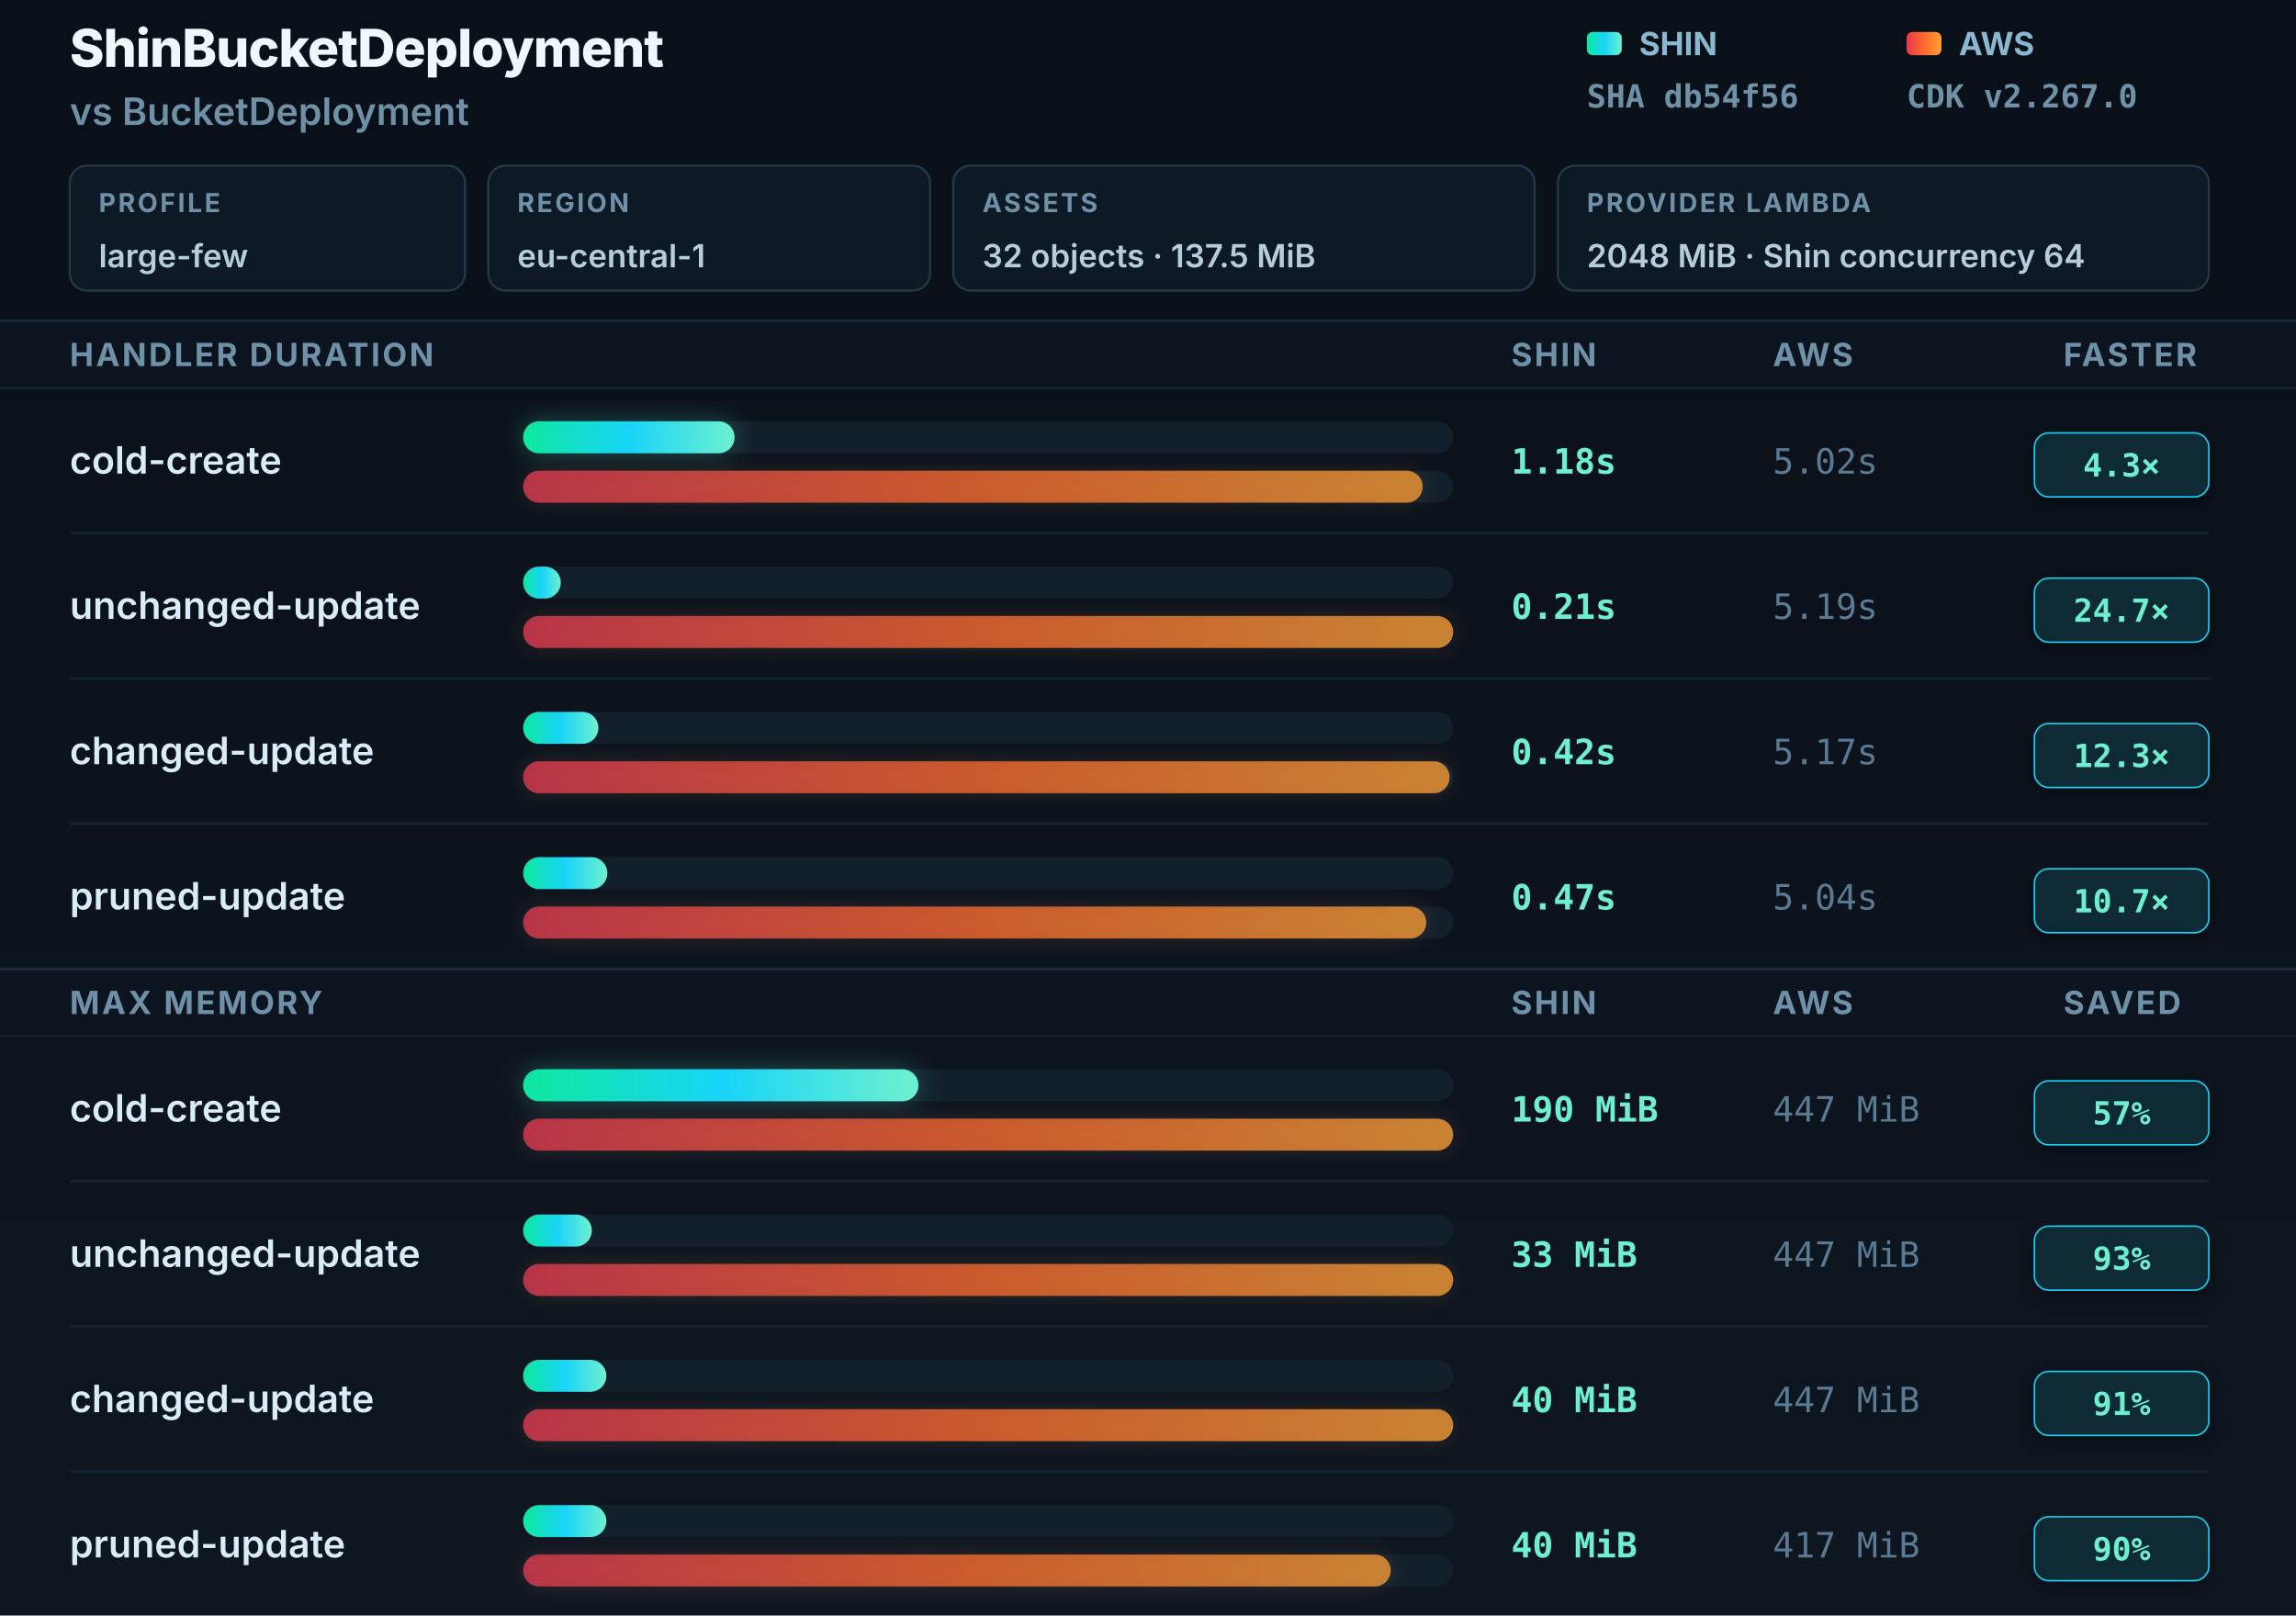
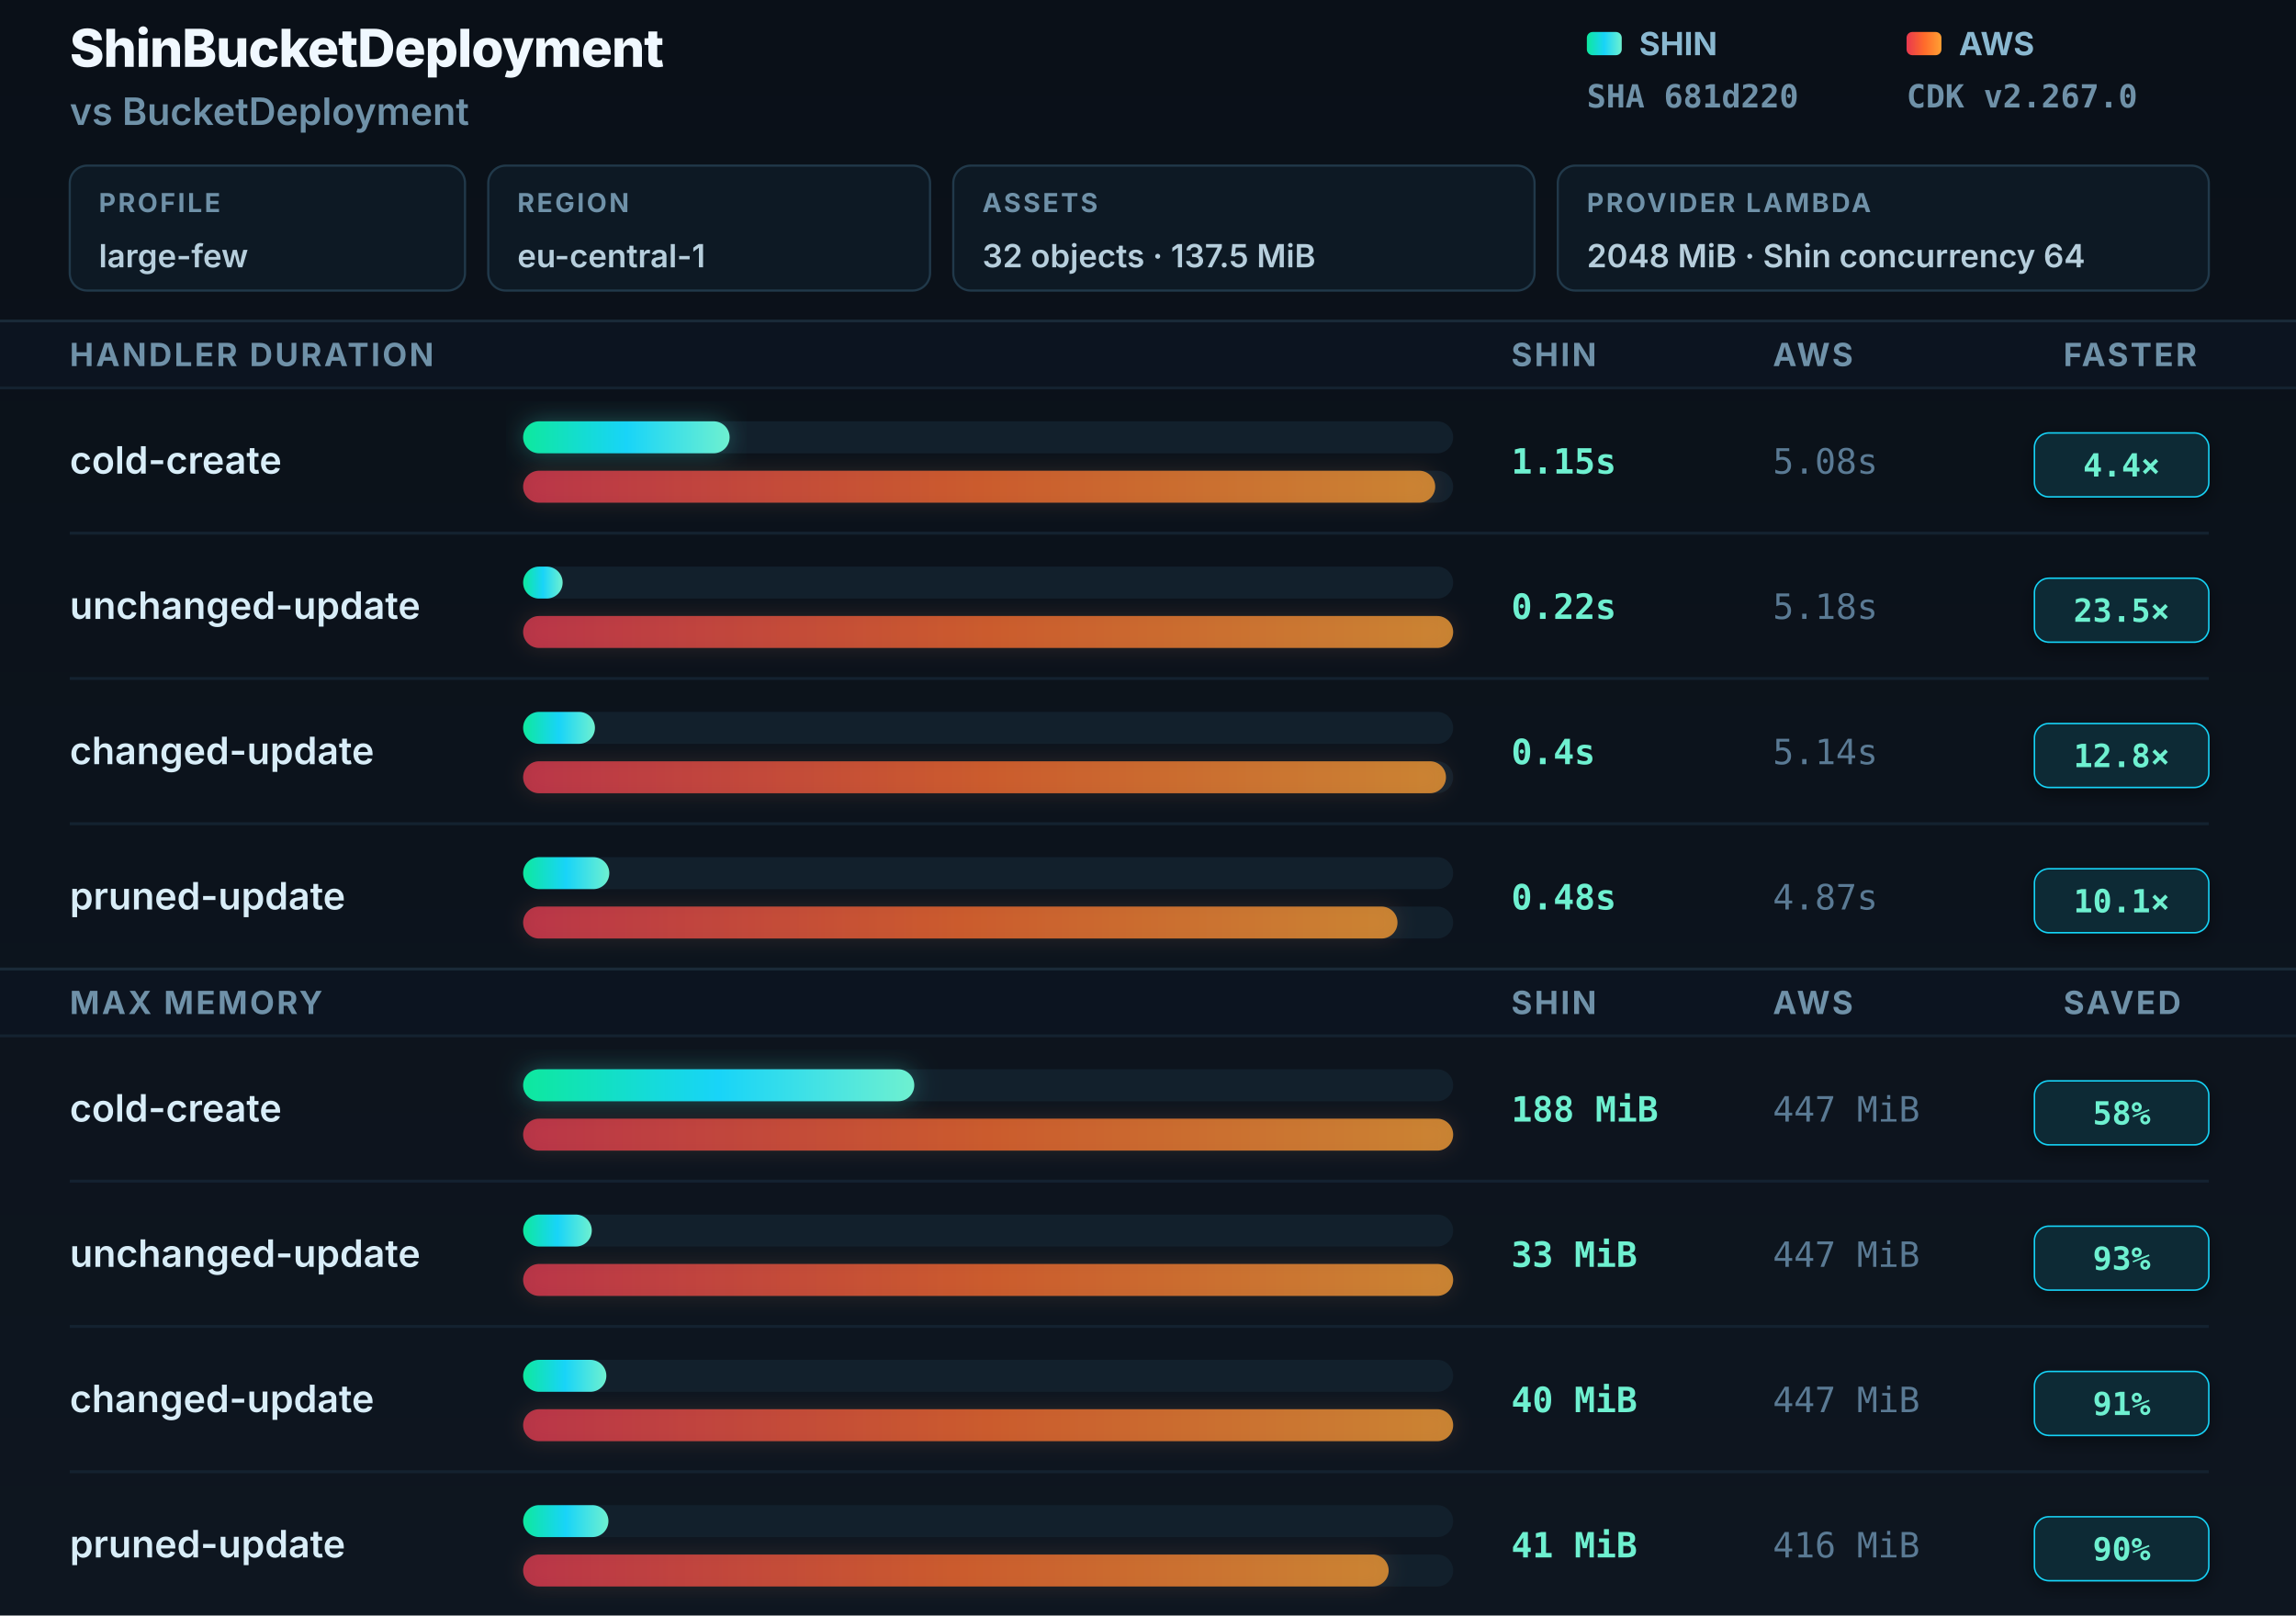
<svg xmlns="http://www.w3.org/2000/svg" width="790" height="556" viewBox="0 0 790 556" role="img" aria-labelledby="title desc">
  <defs>
    <linearGradient id="shin" x1="0" y1="0" x2="1" y2="0">
      <stop offset="0" stop-color="#0ee89e" />
      <stop offset="0.5" stop-color="#18d4f8" />
      <stop offset="1" stop-color="#6ef0d0" />
    </linearGradient>
    <linearGradient id="aws" x1="0" y1="0" x2="1" y2="0">
      <stop offset="0" stop-color="#e8384f" />
      <stop offset="0.5" stop-color="#ff6a2b" />
      <stop offset="1" stop-color="#ffa033" />
    </linearGradient>
    <linearGradient id="bgGrad" x1="0" y1="0" x2="0" y2="1">
      <stop offset="0" stop-color="#0a1018" />
      <stop offset="1" stop-color="#0e1620" />
    </linearGradient>
    <filter id="gS" x="-8%" y="-60%" width="116%" height="220%">
      <feGaussianBlur in="SourceGraphic" stdDeviation="4" />
      <feColorMatrix type="matrix" values="0 0 0 0 0.06 0 0 0 0 0.85 0 0 0 0 0.7 0 0 0 0.6 0" />
    </filter>
    <filter id="gA" x="-8%" y="-60%" width="116%" height="220%">
      <feGaussianBlur in="SourceGraphic" stdDeviation="3.5" />
      <feColorMatrix type="matrix" values="0 0 0 0 0.95 0 0 0 0 0.35 0 0 0 0 0.15 0 0 0 0.4 0" />
    </filter>
    <filter id="badgeShadow" x="-20%" y="-30%" width="140%" height="160%">
      <feDropShadow dx="0" dy="2" stdDeviation="3" flood-color="#000" flood-opacity="0.4" />
    </filter>
  </defs>
  <rect width="790" height="556" fill="url(#bgGrad)" />
  <text x="24" y="23" font-family="Inter, -apple-system, sans-serif" font-size="18" font-weight="800" fill="#f0f8ff" letter-spacing="-0.3">ShinBucketDeployment</text>
  <text x="24" y="43" font-family="Inter, -apple-system, sans-serif" font-size="13" font-weight="600" fill="#6f91a8">vs BucketDeployment</text>
  <rect x="24" y="57" width="136" height="43" rx="6" fill="#0d1924" stroke="#21394a" stroke-width="0.75" />
  <text x="34" y="73" font-family="Inter, -apple-system, sans-serif" font-size="9" font-weight="700" fill="#6f91a8" letter-spacing="0.8">PROFILE</text>
  <text x="34" y="92" font-family="Inter, -apple-system, sans-serif" font-size="11" font-weight="600" fill="#b6cedc">large-few</text>
  <rect x="168" y="57" width="152" height="43" rx="6" fill="#0d1924" stroke="#21394a" stroke-width="0.75" />
  <text x="178" y="73" font-family="Inter, -apple-system, sans-serif" font-size="9" font-weight="700" fill="#6f91a8" letter-spacing="0.8">REGION</text>
  <text x="178" y="92" font-family="Inter, -apple-system, sans-serif" font-size="11" font-weight="600" fill="#b6cedc">eu-central-1</text>
  <rect x="328" y="57" width="200" height="43" rx="6" fill="#0d1924" stroke="#21394a" stroke-width="0.75" />
  <text x="338" y="73" font-family="Inter, -apple-system, sans-serif" font-size="9" font-weight="700" fill="#6f91a8" letter-spacing="0.8">ASSETS</text>
  <text x="338" y="92" font-family="Inter, -apple-system, sans-serif" font-size="11" font-weight="600" fill="#b6cedc">32 objects · 137.5 MiB</text>
  <rect x="536" y="57" width="224" height="43" rx="6" fill="#0d1924" stroke="#21394a" stroke-width="0.75" />
  <text x="546" y="73" font-family="Inter, -apple-system, sans-serif" font-size="9" font-weight="700" fill="#6f91a8" letter-spacing="0.8">PROVIDER LAMBDA</text>
  <text x="546" y="92" font-family="Inter, -apple-system, sans-serif" font-size="11" font-weight="600" fill="#b6cedc">2048 MiB · Shin concurrency 64</text>
  <rect x="546" y="11" width="12" height="8" rx="2" fill="url(#shin)" />
  <text x="564" y="19" font-family="Inter, -apple-system, sans-serif" font-size="11" font-weight="700" fill="#8ab8d0">SHIN</text>
-   <text x="546" y="37" font-family="JetBrains Mono, monospace" font-size="11" font-weight="600" fill="#6f91a8">SHA db54f56</text>
+   <text x="546" y="37" font-family="JetBrains Mono, monospace" font-size="11" font-weight="600" fill="#6f91a8">SHA 681d220</text>
  <rect x="656" y="11" width="12" height="8" rx="2" fill="url(#aws)" />
  <text x="674" y="19" font-family="Inter, -apple-system, sans-serif" font-size="11" font-weight="700" fill="#8ab8d0">AWS</text>
  <text x="656" y="37" font-family="JetBrains Mono, monospace" font-size="11" font-weight="600" fill="#6f91a8">CDK v2.267.0</text>
  <rect x="0" y="110" width="790" height="1" fill="#1a2a38" />
  <rect y="111" width="790" height="22" fill="#0c1420" />
  <text x="24" y="126" font-family="Inter, -apple-system, sans-serif" font-size="11" font-weight="700" fill="#6f91a8" letter-spacing="0.8">HANDLER DURATION</text>
  <text x="520" y="126" font-family="Inter, -apple-system, sans-serif" font-size="11" font-weight="700" fill="#6f91a8" letter-spacing="0.8">SHIN</text>
  <text x="610" y="126" font-family="Inter, -apple-system, sans-serif" font-size="11" font-weight="700" fill="#6f91a8" letter-spacing="0.8">AWS</text>
  <text x="710" y="126" font-family="Inter, -apple-system, sans-serif" font-size="11" font-weight="700" fill="#6f91a8" letter-spacing="0.8">FASTER</text>
  <rect x="0" y="133" width="790" height="1" fill="#142230" />
  <text x="24" y="163" font-family="Inter, -apple-system, sans-serif" font-size="13" font-weight="600" fill="#d8edf8">cold-create</text>
  <rect x="180" y="145" width="320" height="11" rx="5.5" fill="#12202c" />
-   <rect x="180" y="145" width="72.755" height="11" rx="5.5" fill="url(#shin)" filter="url(#gS)" opacity="0.5" />
-   <rect x="180" y="145" width="72.755" height="11" rx="5.5" fill="url(#shin)" />
+   <rect x="180" y="145" width="71.042" height="11" rx="5.5" fill="url(#shin)" filter="url(#gS)" opacity="0.5" />
+   <rect x="180" y="145" width="71.042" height="11" rx="5.5" fill="url(#shin)" />
  <rect x="180" y="162" width="320" height="11" rx="5.5" fill="#12202c" />
-   <rect x="180" y="162" width="309.518" height="11" rx="5.5" fill="url(#aws)" filter="url(#gA)" opacity="0.35" />
-   <rect x="180" y="162" width="309.518" height="11" rx="5.5" fill="url(#aws)" opacity="0.75" />
-   <text x="520" y="163" font-family="JetBrains Mono, monospace" font-size="12" font-weight="700" fill="#6ef0d0">1.18s</text>
-   <text x="610" y="163" font-family="JetBrains Mono, monospace" font-size="12" font-weight="400" fill="#5a7a94">5.02s</text>
+   <rect x="180" y="162" width="313.822" height="11" rx="5.5" fill="url(#aws)" filter="url(#gA)" opacity="0.35" />
+   <rect x="180" y="162" width="313.822" height="11" rx="5.5" fill="url(#aws)" opacity="0.75" />
+   <text x="520" y="163" font-family="JetBrains Mono, monospace" font-size="12" font-weight="700" fill="#6ef0d0">1.15s</text>
+   <text x="610" y="163" font-family="JetBrains Mono, monospace" font-size="12" font-weight="400" fill="#5a7a94">5.08s</text>
  <rect x="700" y="149" width="60" height="22" rx="5" fill="#082b35" stroke="#18d4f8" stroke-width="0.5" filter="url(#badgeShadow)" />
-   <text x="730" y="164" text-anchor="middle" font-family="JetBrains Mono, monospace" font-size="11" font-weight="800" fill="#6ef0d0">4.3×</text>
+   <text x="730" y="164" text-anchor="middle" font-family="JetBrains Mono, monospace" font-size="11" font-weight="800" fill="#6ef0d0">4.4×</text>
  <rect x="24" y="183" width="736" height="1" fill="#142230" />
  <text x="24" y="213" font-family="Inter, -apple-system, sans-serif" font-size="13" font-weight="600" fill="#d8edf8">unchanged-update</text>
  <rect x="180" y="195" width="320" height="11" rx="5.5" fill="#12202c" />
-   <rect x="180" y="195" width="12.948" height="11" rx="5.5" fill="url(#shin)" />
+   <rect x="180" y="195" width="13.591" height="11" rx="5.5" fill="url(#shin)" />
  <rect x="180" y="212" width="320" height="11" rx="5.5" fill="#12202c" />
  <rect x="180" y="212" width="320" height="11" rx="5.5" fill="url(#aws)" filter="url(#gA)" opacity="0.35" />
  <rect x="180" y="212" width="320" height="11" rx="5.5" fill="url(#aws)" opacity="0.75" />
-   <text x="520" y="213" font-family="JetBrains Mono, monospace" font-size="12" font-weight="700" fill="#6ef0d0">0.21s</text>
-   <text x="610" y="213" font-family="JetBrains Mono, monospace" font-size="12" font-weight="400" fill="#5a7a94">5.19s</text>
+   <text x="520" y="213" font-family="JetBrains Mono, monospace" font-size="12" font-weight="700" fill="#6ef0d0">0.22s</text>
+   <text x="610" y="213" font-family="JetBrains Mono, monospace" font-size="12" font-weight="400" fill="#5a7a94">5.18s</text>
  <rect x="700" y="199" width="60" height="22" rx="5" fill="#082b35" stroke="#18d4f8" stroke-width="0.5" filter="url(#badgeShadow)" />
-   <text x="730" y="214" text-anchor="middle" font-family="JetBrains Mono, monospace" font-size="11" font-weight="800" fill="#6ef0d0">24.7×</text>
+   <text x="730" y="214" text-anchor="middle" font-family="JetBrains Mono, monospace" font-size="11" font-weight="800" fill="#6ef0d0">23.5×</text>
  <rect x="24" y="233" width="736" height="1" fill="#142230" />
  <text x="24" y="263" font-family="Inter, -apple-system, sans-serif" font-size="13" font-weight="600" fill="#d8edf8">changed-update</text>
  <rect x="180" y="245" width="320" height="11" rx="5.5" fill="#12202c" />
-   <rect x="180" y="245" width="25.896" height="11" rx="5.5" fill="url(#shin)" />
+   <rect x="180" y="245" width="24.71" height="11" rx="5.5" fill="url(#shin)" />
  <rect x="180" y="262" width="320" height="11" rx="5.5" fill="#12202c" />
-   <rect x="180" y="262" width="318.767" height="11" rx="5.5" fill="url(#aws)" filter="url(#gA)" opacity="0.35" />
-   <rect x="180" y="262" width="318.767" height="11" rx="5.5" fill="url(#aws)" opacity="0.75" />
-   <text x="520" y="263" font-family="JetBrains Mono, monospace" font-size="12" font-weight="700" fill="#6ef0d0">0.42s</text>
-   <text x="610" y="263" font-family="JetBrains Mono, monospace" font-size="12" font-weight="400" fill="#5a7a94">5.17s</text>
+   <rect x="180" y="262" width="317.529" height="11" rx="5.5" fill="url(#aws)" filter="url(#gA)" opacity="0.35" />
+   <rect x="180" y="262" width="317.529" height="11" rx="5.5" fill="url(#aws)" opacity="0.75" />
+   <text x="520" y="263" font-family="JetBrains Mono, monospace" font-size="12" font-weight="700" fill="#6ef0d0">0.4s</text>
+   <text x="610" y="263" font-family="JetBrains Mono, monospace" font-size="12" font-weight="400" fill="#5a7a94">5.14s</text>
  <rect x="700" y="249" width="60" height="22" rx="5" fill="#082b35" stroke="#18d4f8" stroke-width="0.5" filter="url(#badgeShadow)" />
-   <text x="730" y="264" text-anchor="middle" font-family="JetBrains Mono, monospace" font-size="11" font-weight="800" fill="#6ef0d0">12.3×</text>
+   <text x="730" y="264" text-anchor="middle" font-family="JetBrains Mono, monospace" font-size="11" font-weight="800" fill="#6ef0d0">12.8×</text>
  <rect x="24" y="283" width="736" height="1" fill="#142230" />
  <text x="24" y="313" font-family="Inter, -apple-system, sans-serif" font-size="13" font-weight="600" fill="#d8edf8">pruned-update</text>
  <rect x="180" y="295" width="320" height="11" rx="5.5" fill="#12202c" />
-   <rect x="180" y="295" width="28.979" height="11" rx="5.5" fill="url(#shin)" />
+   <rect x="180" y="295" width="29.653" height="11" rx="5.5" fill="url(#shin)" />
  <rect x="180" y="312" width="320" height="11" rx="5.5" fill="#12202c" />
-   <rect x="180" y="312" width="310.751" height="11" rx="5.5" fill="url(#aws)" filter="url(#gA)" opacity="0.35" />
-   <rect x="180" y="312" width="310.751" height="11" rx="5.5" fill="url(#aws)" opacity="0.75" />
-   <text x="520" y="313" font-family="JetBrains Mono, monospace" font-size="12" font-weight="700" fill="#6ef0d0">0.47s</text>
-   <text x="610" y="313" font-family="JetBrains Mono, monospace" font-size="12" font-weight="400" fill="#5a7a94">5.04s</text>
+   <rect x="180" y="312" width="300.849" height="11" rx="5.5" fill="url(#aws)" filter="url(#gA)" opacity="0.35" />
+   <rect x="180" y="312" width="300.849" height="11" rx="5.5" fill="url(#aws)" opacity="0.75" />
+   <text x="520" y="313" font-family="JetBrains Mono, monospace" font-size="12" font-weight="700" fill="#6ef0d0">0.48s</text>
+   <text x="610" y="313" font-family="JetBrains Mono, monospace" font-size="12" font-weight="400" fill="#5a7a94">4.87s</text>
  <rect x="700" y="299" width="60" height="22" rx="5" fill="#082b35" stroke="#18d4f8" stroke-width="0.5" filter="url(#badgeShadow)" />
-   <text x="730" y="314" text-anchor="middle" font-family="JetBrains Mono, monospace" font-size="11" font-weight="800" fill="#6ef0d0">10.7×</text>
+   <text x="730" y="314" text-anchor="middle" font-family="JetBrains Mono, monospace" font-size="11" font-weight="800" fill="#6ef0d0">10.1×</text>
  <rect x="0" y="333" width="790" height="1" fill="#1a2a38" />
  <rect y="334" width="790" height="22" fill="#0c1420" />
  <text x="24" y="349" font-family="Inter, -apple-system, sans-serif" font-size="11" font-weight="700" fill="#6f91a8" letter-spacing="0.8">MAX MEMORY</text>
  <text x="520" y="349" font-family="Inter, -apple-system, sans-serif" font-size="11" font-weight="700" fill="#6f91a8" letter-spacing="0.8">SHIN</text>
  <text x="610" y="349" font-family="Inter, -apple-system, sans-serif" font-size="11" font-weight="700" fill="#6f91a8" letter-spacing="0.8">AWS</text>
  <text x="710" y="349" font-family="Inter, -apple-system, sans-serif" font-size="11" font-weight="700" fill="#6f91a8" letter-spacing="0.8">SAVED</text>
  <rect x="0" y="356" width="790" height="1" fill="#142230" />
  <text x="24" y="386" font-family="Inter, -apple-system, sans-serif" font-size="13" font-weight="600" fill="#d8edf8">cold-create</text>
  <rect x="180" y="368" width="320" height="11" rx="5.5" fill="#12202c" />
-   <rect x="180" y="368" width="136.018" height="11" rx="5.5" fill="url(#shin)" filter="url(#gS)" opacity="0.5" />
-   <rect x="180" y="368" width="136.018" height="11" rx="5.5" fill="url(#shin)" />
+   <rect x="180" y="368" width="134.586" height="11" rx="5.5" fill="url(#shin)" filter="url(#gS)" opacity="0.5" />
+   <rect x="180" y="368" width="134.586" height="11" rx="5.5" fill="url(#shin)" />
  <rect x="180" y="385" width="320" height="11" rx="5.5" fill="#12202c" />
  <rect x="180" y="385" width="320" height="11" rx="5.5" fill="url(#aws)" filter="url(#gA)" opacity="0.35" />
  <rect x="180" y="385" width="320" height="11" rx="5.5" fill="url(#aws)" opacity="0.75" />
-   <text x="520" y="386" font-family="JetBrains Mono, monospace" font-size="12" font-weight="700" fill="#6ef0d0">190 MiB</text>
+   <text x="520" y="386" font-family="JetBrains Mono, monospace" font-size="12" font-weight="700" fill="#6ef0d0">188 MiB</text>
  <text x="610" y="386" font-family="JetBrains Mono, monospace" font-size="12" font-weight="400" fill="#5a7a94">447 MiB</text>
  <rect x="700" y="372" width="60" height="22" rx="5" fill="#082b35" stroke="#18d4f8" stroke-width="0.5" filter="url(#badgeShadow)" />
-   <text x="730" y="387" text-anchor="middle" font-family="JetBrains Mono, monospace" font-size="11" font-weight="800" fill="#6ef0d0">57%</text>
+   <text x="730" y="387" text-anchor="middle" font-family="JetBrains Mono, monospace" font-size="11" font-weight="800" fill="#6ef0d0">58%</text>
  <rect x="24" y="406" width="736" height="1" fill="#142230" />
  <text x="24" y="436" font-family="Inter, -apple-system, sans-serif" font-size="13" font-weight="600" fill="#d8edf8">unchanged-update</text>
  <rect x="180" y="418" width="320" height="11" rx="5.5" fill="#12202c" />
  <rect x="180" y="418" width="23.624" height="11" rx="5.5" fill="url(#shin)" />
  <rect x="180" y="435" width="320" height="11" rx="5.5" fill="#12202c" />
  <rect x="180" y="435" width="320" height="11" rx="5.5" fill="url(#aws)" filter="url(#gA)" opacity="0.35" />
  <rect x="180" y="435" width="320" height="11" rx="5.5" fill="url(#aws)" opacity="0.75" />
  <text x="520" y="436" font-family="JetBrains Mono, monospace" font-size="12" font-weight="700" fill="#6ef0d0">33 MiB</text>
  <text x="610" y="436" font-family="JetBrains Mono, monospace" font-size="12" font-weight="400" fill="#5a7a94">447 MiB</text>
  <rect x="700" y="422" width="60" height="22" rx="5" fill="#082b35" stroke="#18d4f8" stroke-width="0.5" filter="url(#badgeShadow)" />
  <text x="730" y="437" text-anchor="middle" font-family="JetBrains Mono, monospace" font-size="11" font-weight="800" fill="#6ef0d0">93%</text>
  <rect x="24" y="456" width="736" height="1" fill="#142230" />
  <text x="24" y="486" font-family="Inter, -apple-system, sans-serif" font-size="13" font-weight="600" fill="#d8edf8">changed-update</text>
  <rect x="180" y="468" width="320" height="11" rx="5.5" fill="#12202c" />
  <rect x="180" y="468" width="28.635" height="11" rx="5.5" fill="url(#shin)" />
  <rect x="180" y="485" width="320" height="11" rx="5.5" fill="#12202c" />
  <rect x="180" y="485" width="320" height="11" rx="5.5" fill="url(#aws)" filter="url(#gA)" opacity="0.35" />
  <rect x="180" y="485" width="320" height="11" rx="5.5" fill="url(#aws)" opacity="0.75" />
  <text x="520" y="486" font-family="JetBrains Mono, monospace" font-size="12" font-weight="700" fill="#6ef0d0">40 MiB</text>
  <text x="610" y="486" font-family="JetBrains Mono, monospace" font-size="12" font-weight="400" fill="#5a7a94">447 MiB</text>
  <rect x="700" y="472" width="60" height="22" rx="5" fill="#082b35" stroke="#18d4f8" stroke-width="0.5" filter="url(#badgeShadow)" />
  <text x="730" y="487" text-anchor="middle" font-family="JetBrains Mono, monospace" font-size="11" font-weight="800" fill="#6ef0d0">91%</text>
  <rect x="24" y="506" width="736" height="1" fill="#142230" />
  <text x="24" y="536" font-family="Inter, -apple-system, sans-serif" font-size="13" font-weight="600" fill="#d8edf8">pruned-update</text>
  <rect x="180" y="518" width="320" height="11" rx="5.5" fill="#12202c" />
-   <rect x="180" y="518" width="28.635" height="11" rx="5.5" fill="url(#shin)" />
+   <rect x="180" y="518" width="29.351" height="11" rx="5.5" fill="url(#shin)" />
  <rect x="180" y="535" width="320" height="11" rx="5.5" fill="#12202c" />
-   <rect x="180" y="535" width="298.523" height="11" rx="5.5" fill="url(#aws)" filter="url(#gA)" opacity="0.35" />
-   <rect x="180" y="535" width="298.523" height="11" rx="5.5" fill="url(#aws)" opacity="0.75" />
-   <text x="520" y="536" font-family="JetBrains Mono, monospace" font-size="12" font-weight="700" fill="#6ef0d0">40 MiB</text>
-   <text x="610" y="536" font-family="JetBrains Mono, monospace" font-size="12" font-weight="400" fill="#5a7a94">417 MiB</text>
+   <rect x="180" y="535" width="297.808" height="11" rx="5.5" fill="url(#aws)" filter="url(#gA)" opacity="0.35" />
+   <rect x="180" y="535" width="297.808" height="11" rx="5.5" fill="url(#aws)" opacity="0.75" />
+   <text x="520" y="536" font-family="JetBrains Mono, monospace" font-size="12" font-weight="700" fill="#6ef0d0">41 MiB</text>
+   <text x="610" y="536" font-family="JetBrains Mono, monospace" font-size="12" font-weight="400" fill="#5a7a94">416 MiB</text>
  <rect x="700" y="522" width="60" height="22" rx="5" fill="#082b35" stroke="#18d4f8" stroke-width="0.5" filter="url(#badgeShadow)" />
  <text x="730" y="537" text-anchor="middle" font-family="JetBrains Mono, monospace" font-size="11" font-weight="800" fill="#6ef0d0">90%</text>
</svg>
